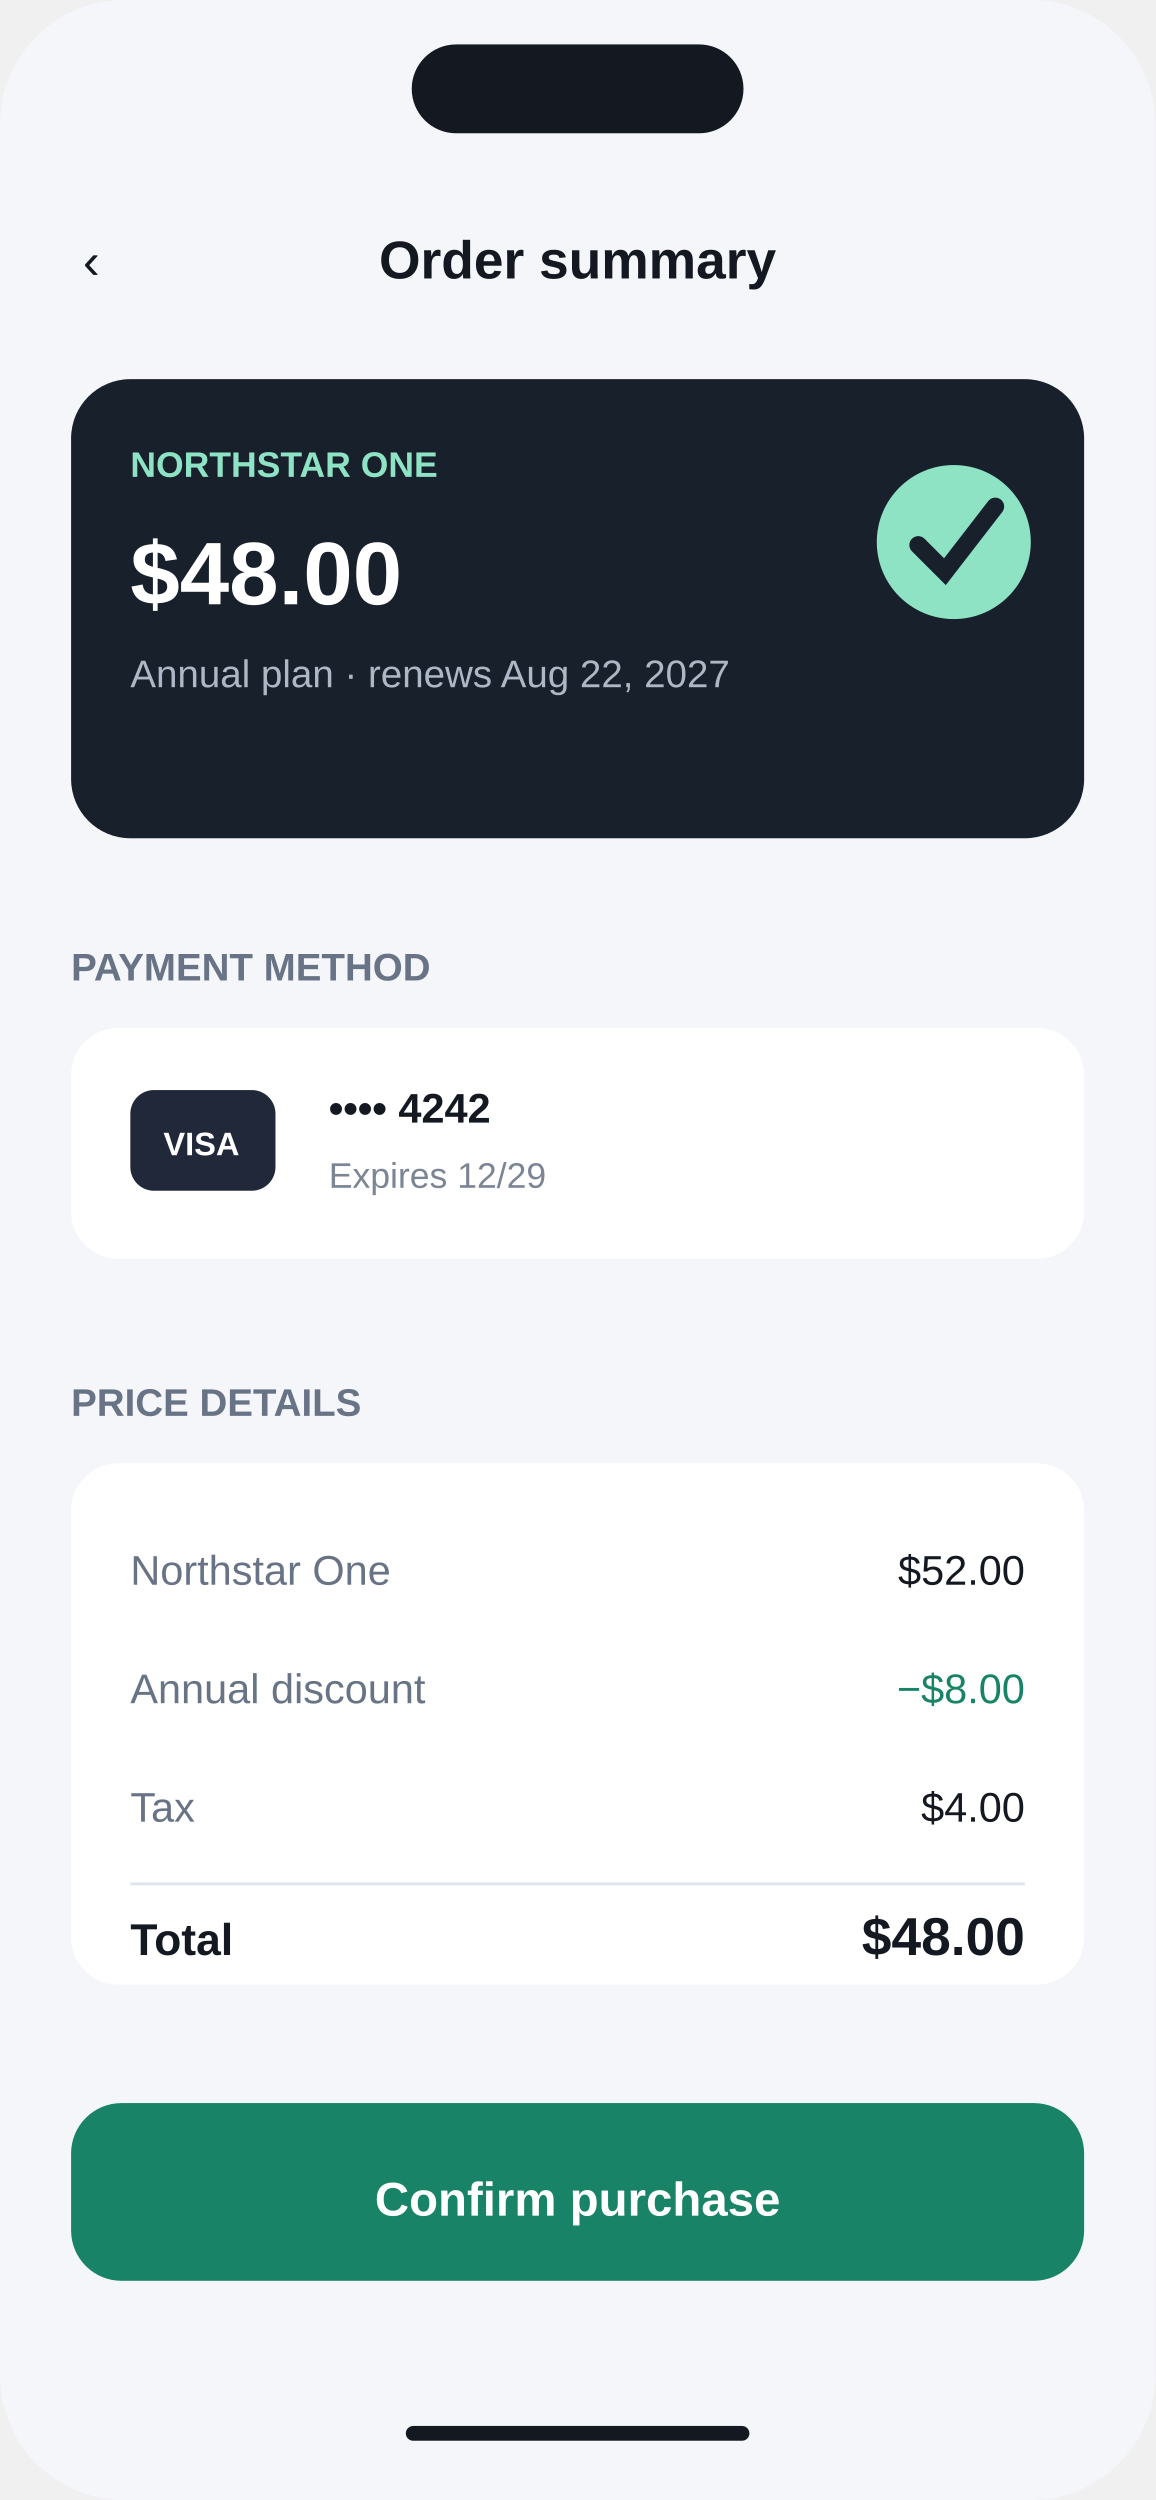
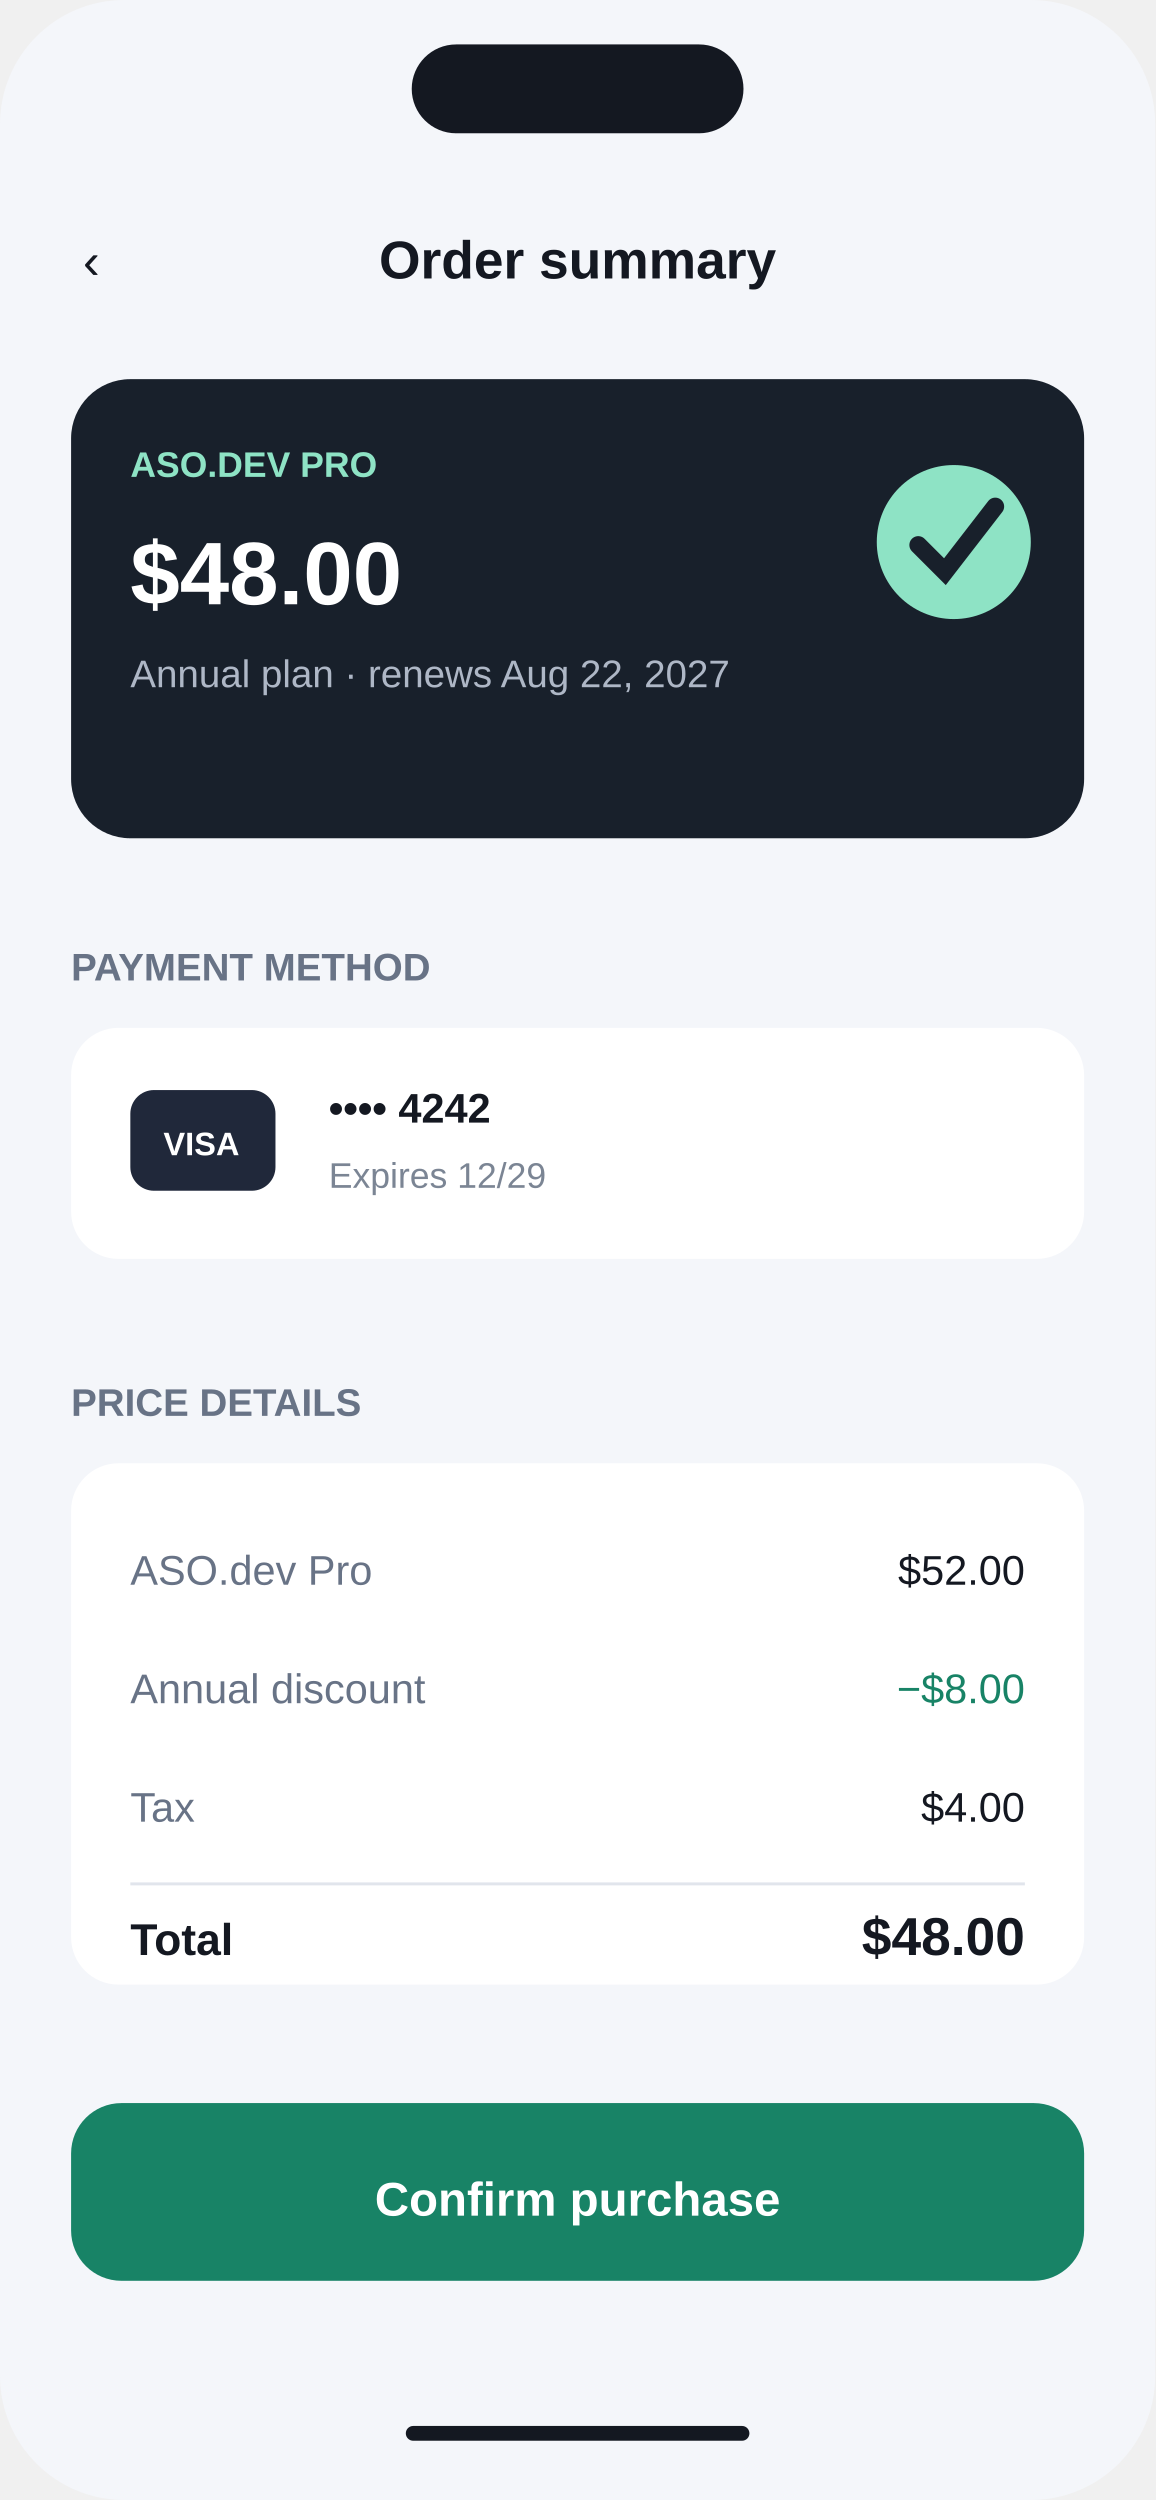
<svg xmlns="http://www.w3.org/2000/svg" width="390" height="844" viewBox="0 0 390 844">
  <rect width="390" height="844" rx="42" fill="#f4f6fa" />
  <rect x="139" y="15" width="112" height="30" rx="15" fill="#141821" />
  <text x="28" y="94" font-family="Arial,sans-serif" font-size="17" fill="#141821">‹</text>
  <text x="195" y="94" text-anchor="middle" font-family="Arial,sans-serif" font-size="18" font-weight="700" fill="#141821">Order summary</text>
  <rect x="24" y="128" width="342" height="155" rx="20" fill="#18202b" />
-   <text x="44" y="161" font-family="Arial,sans-serif" font-size="12" font-weight="700" fill="#8ee3c5">NORTHSTAR ONE</text>
+   <text x="44" y="161" font-family="Arial,sans-serif" font-size="12" font-weight="700" fill="#8ee3c5">ASO.DEV PRO</text>
  <text x="44" y="204" font-family="Arial,sans-serif" font-size="30" font-weight="700" fill="#fff">$48.00</text>
  <text x="44" y="232" font-family="Arial,sans-serif" font-size="13" fill="#aeb7c6">Annual plan · renews Aug 22, 2027</text>
  <circle cx="322" cy="183" r="26" fill="#8ee3c5" />
  <path d="M310 184l9 9 17-22" fill="none" stroke="#18202b" stroke-width="6" stroke-linecap="round" />
  <text x="24" y="331" font-family="Arial,sans-serif" font-size="13" font-weight="700" fill="#687386">PAYMENT METHOD</text>
  <rect x="24" y="347" width="342" height="78" rx="16" fill="#fff" />
  <rect x="44" y="368" width="49" height="34" rx="8" fill="#20283a" />
  <text x="68" y="390" text-anchor="middle" font-family="Arial,sans-serif" font-size="11" font-weight="700" fill="#fff">VISA</text>
  <text x="111" y="379" font-family="Arial,sans-serif" font-size="14" font-weight="700" fill="#141821">•••• 4242</text>
  <text x="111" y="401" font-family="Arial,sans-serif" font-size="12" fill="#7b8594">Expires 12/29</text>
  <text x="24" y="478" font-family="Arial,sans-serif" font-size="13" font-weight="700" fill="#687386">PRICE DETAILS</text>
  <rect x="24" y="494" width="342" height="176" rx="16" fill="#fff" />
-   <text x="44" y="535" font-family="Arial,sans-serif" font-size="14" fill="#687386">Northstar One</text>
+   <text x="44" y="535" font-family="Arial,sans-serif" font-size="14" fill="#687386">ASO.dev Pro</text>
  <text x="346" y="535" text-anchor="end" font-family="Arial,sans-serif" font-size="14" fill="#141821">$52.00</text>
  <text x="44" y="575" font-family="Arial,sans-serif" font-size="14" fill="#687386">Annual discount</text>
  <text x="346" y="575" text-anchor="end" font-family="Arial,sans-serif" font-size="14" fill="#188366">−$8.00</text>
  <text x="44" y="615" font-family="Arial,sans-serif" font-size="14" fill="#687386">Tax</text>
  <text x="346" y="615" text-anchor="end" font-family="Arial,sans-serif" font-size="14" fill="#141821">$4.00</text>
  <line x1="44" y1="636" x2="346" y2="636" stroke="#e1e5ec" />
  <text x="44" y="660" font-family="Arial,sans-serif" font-size="15" font-weight="700" fill="#141821">Total</text>
  <text x="346" y="660" text-anchor="end" font-family="Arial,sans-serif" font-size="18" font-weight="700" fill="#141821">$48.00</text>
  <rect x="24" y="710" width="342" height="60" rx="17" fill="#188366" />
  <text x="195" y="748" text-anchor="middle" font-family="Arial,sans-serif" font-size="16" font-weight="700" fill="#fff">Confirm purchase</text>
  <rect x="137" y="819" width="116" height="5" rx="2.5" fill="#141821" />
</svg>
